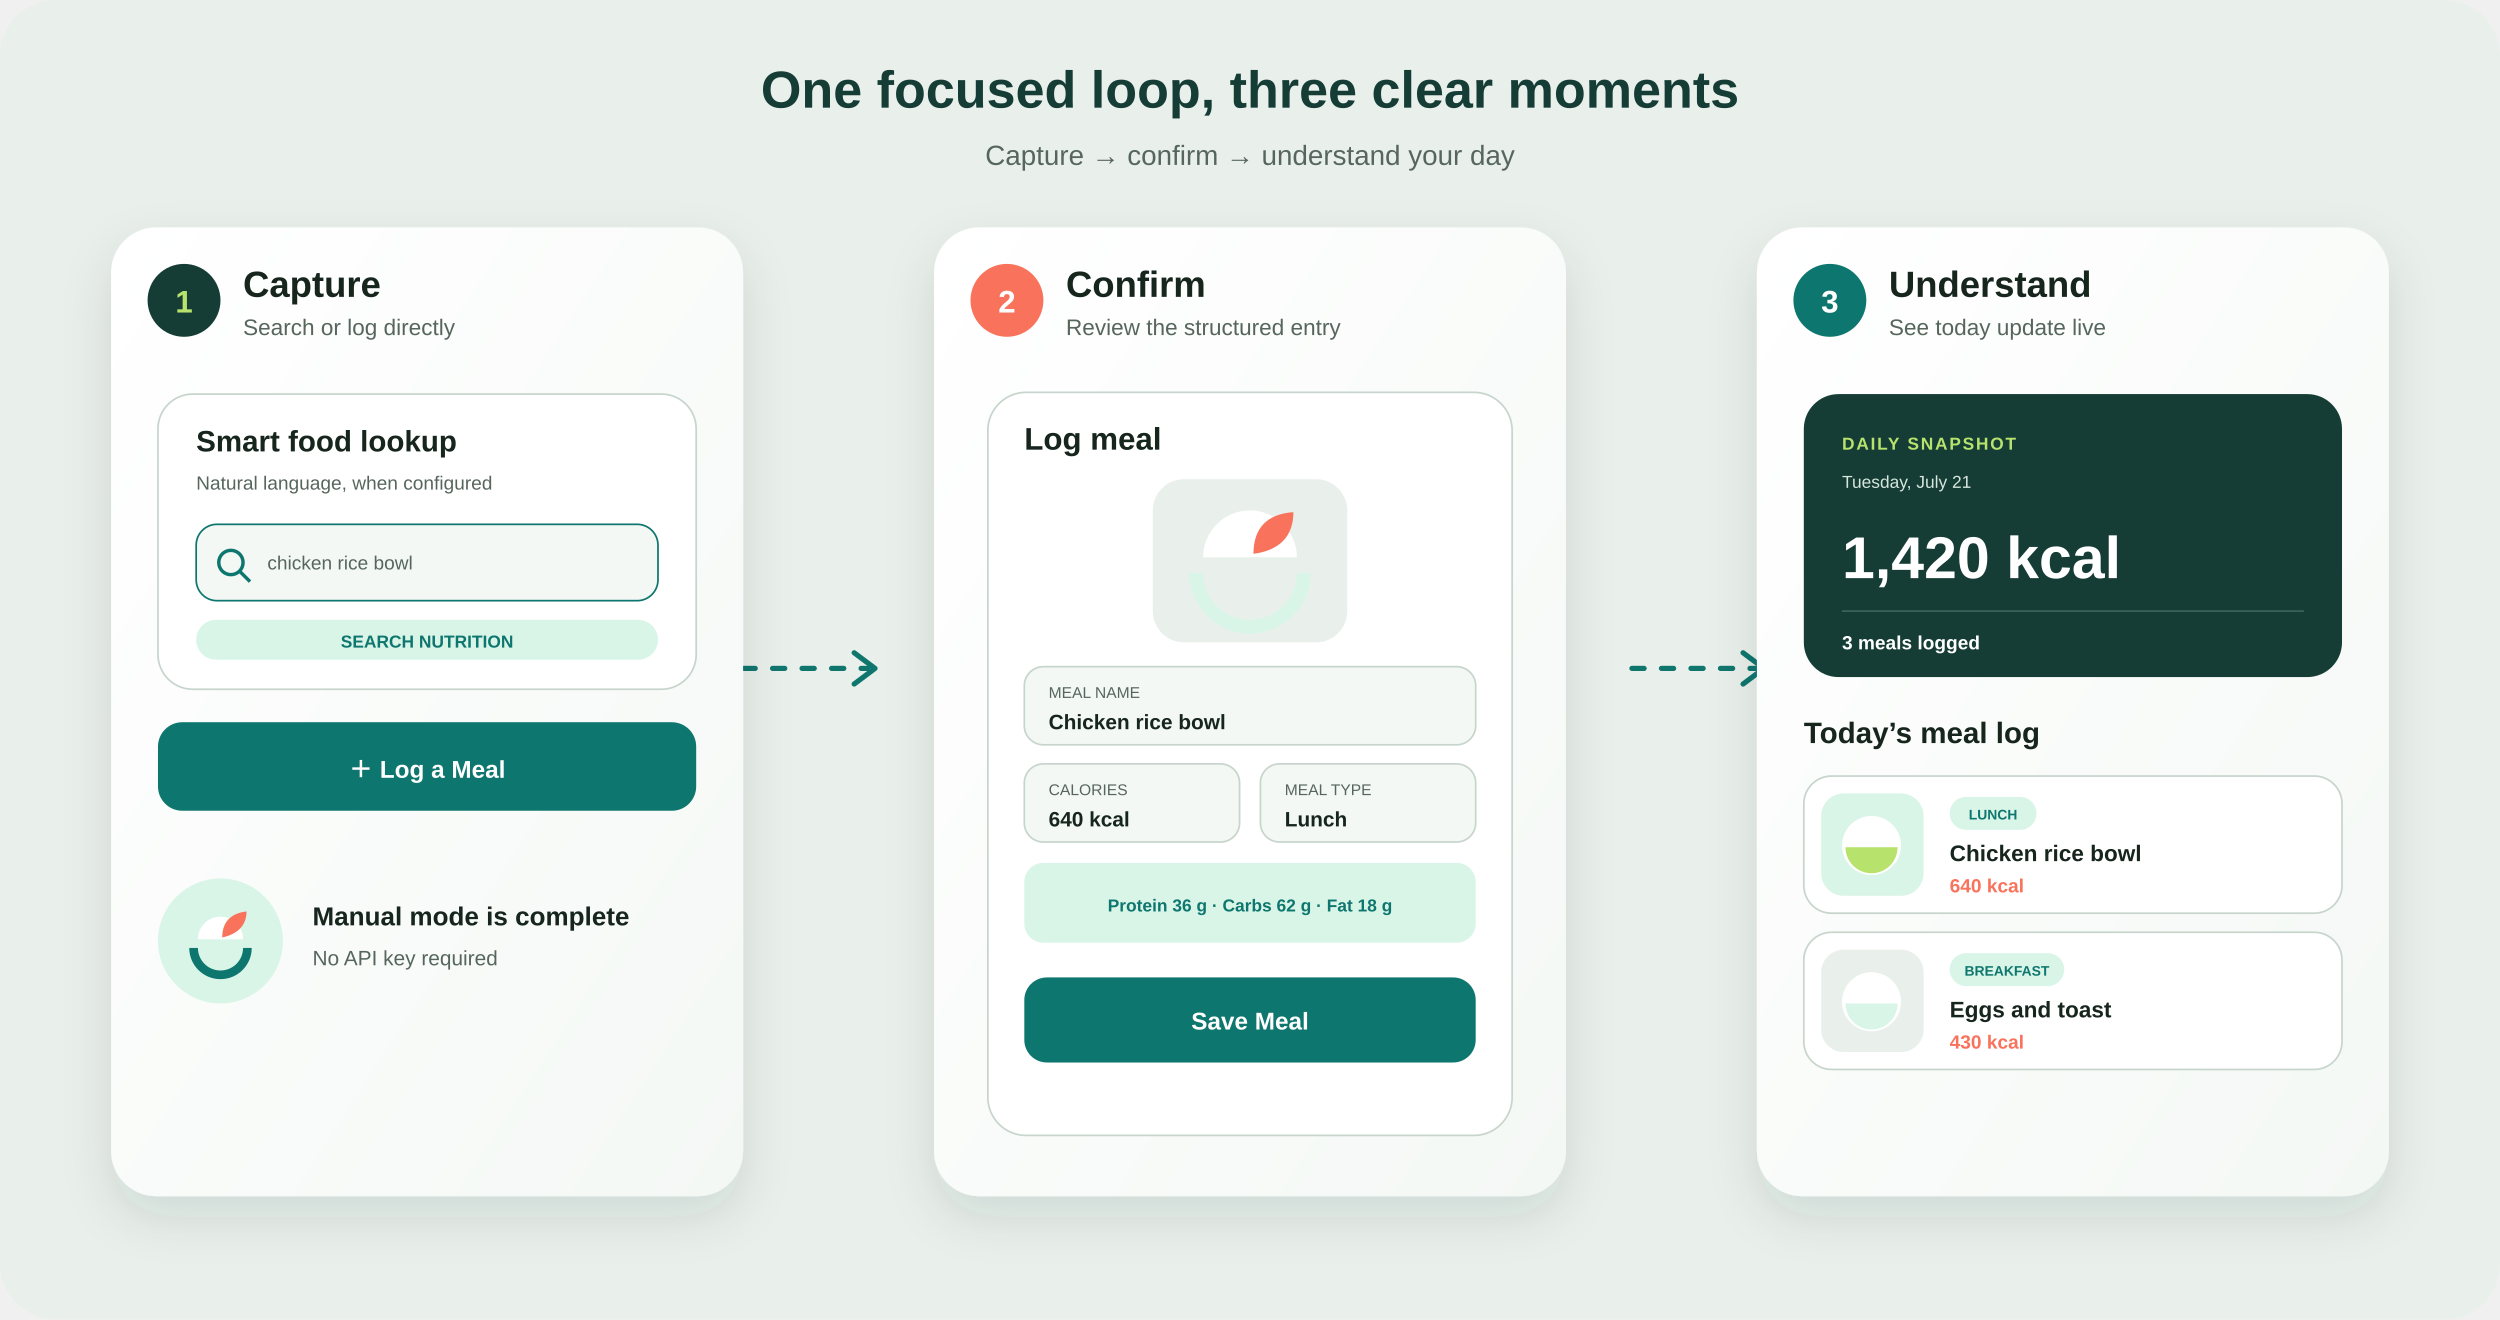
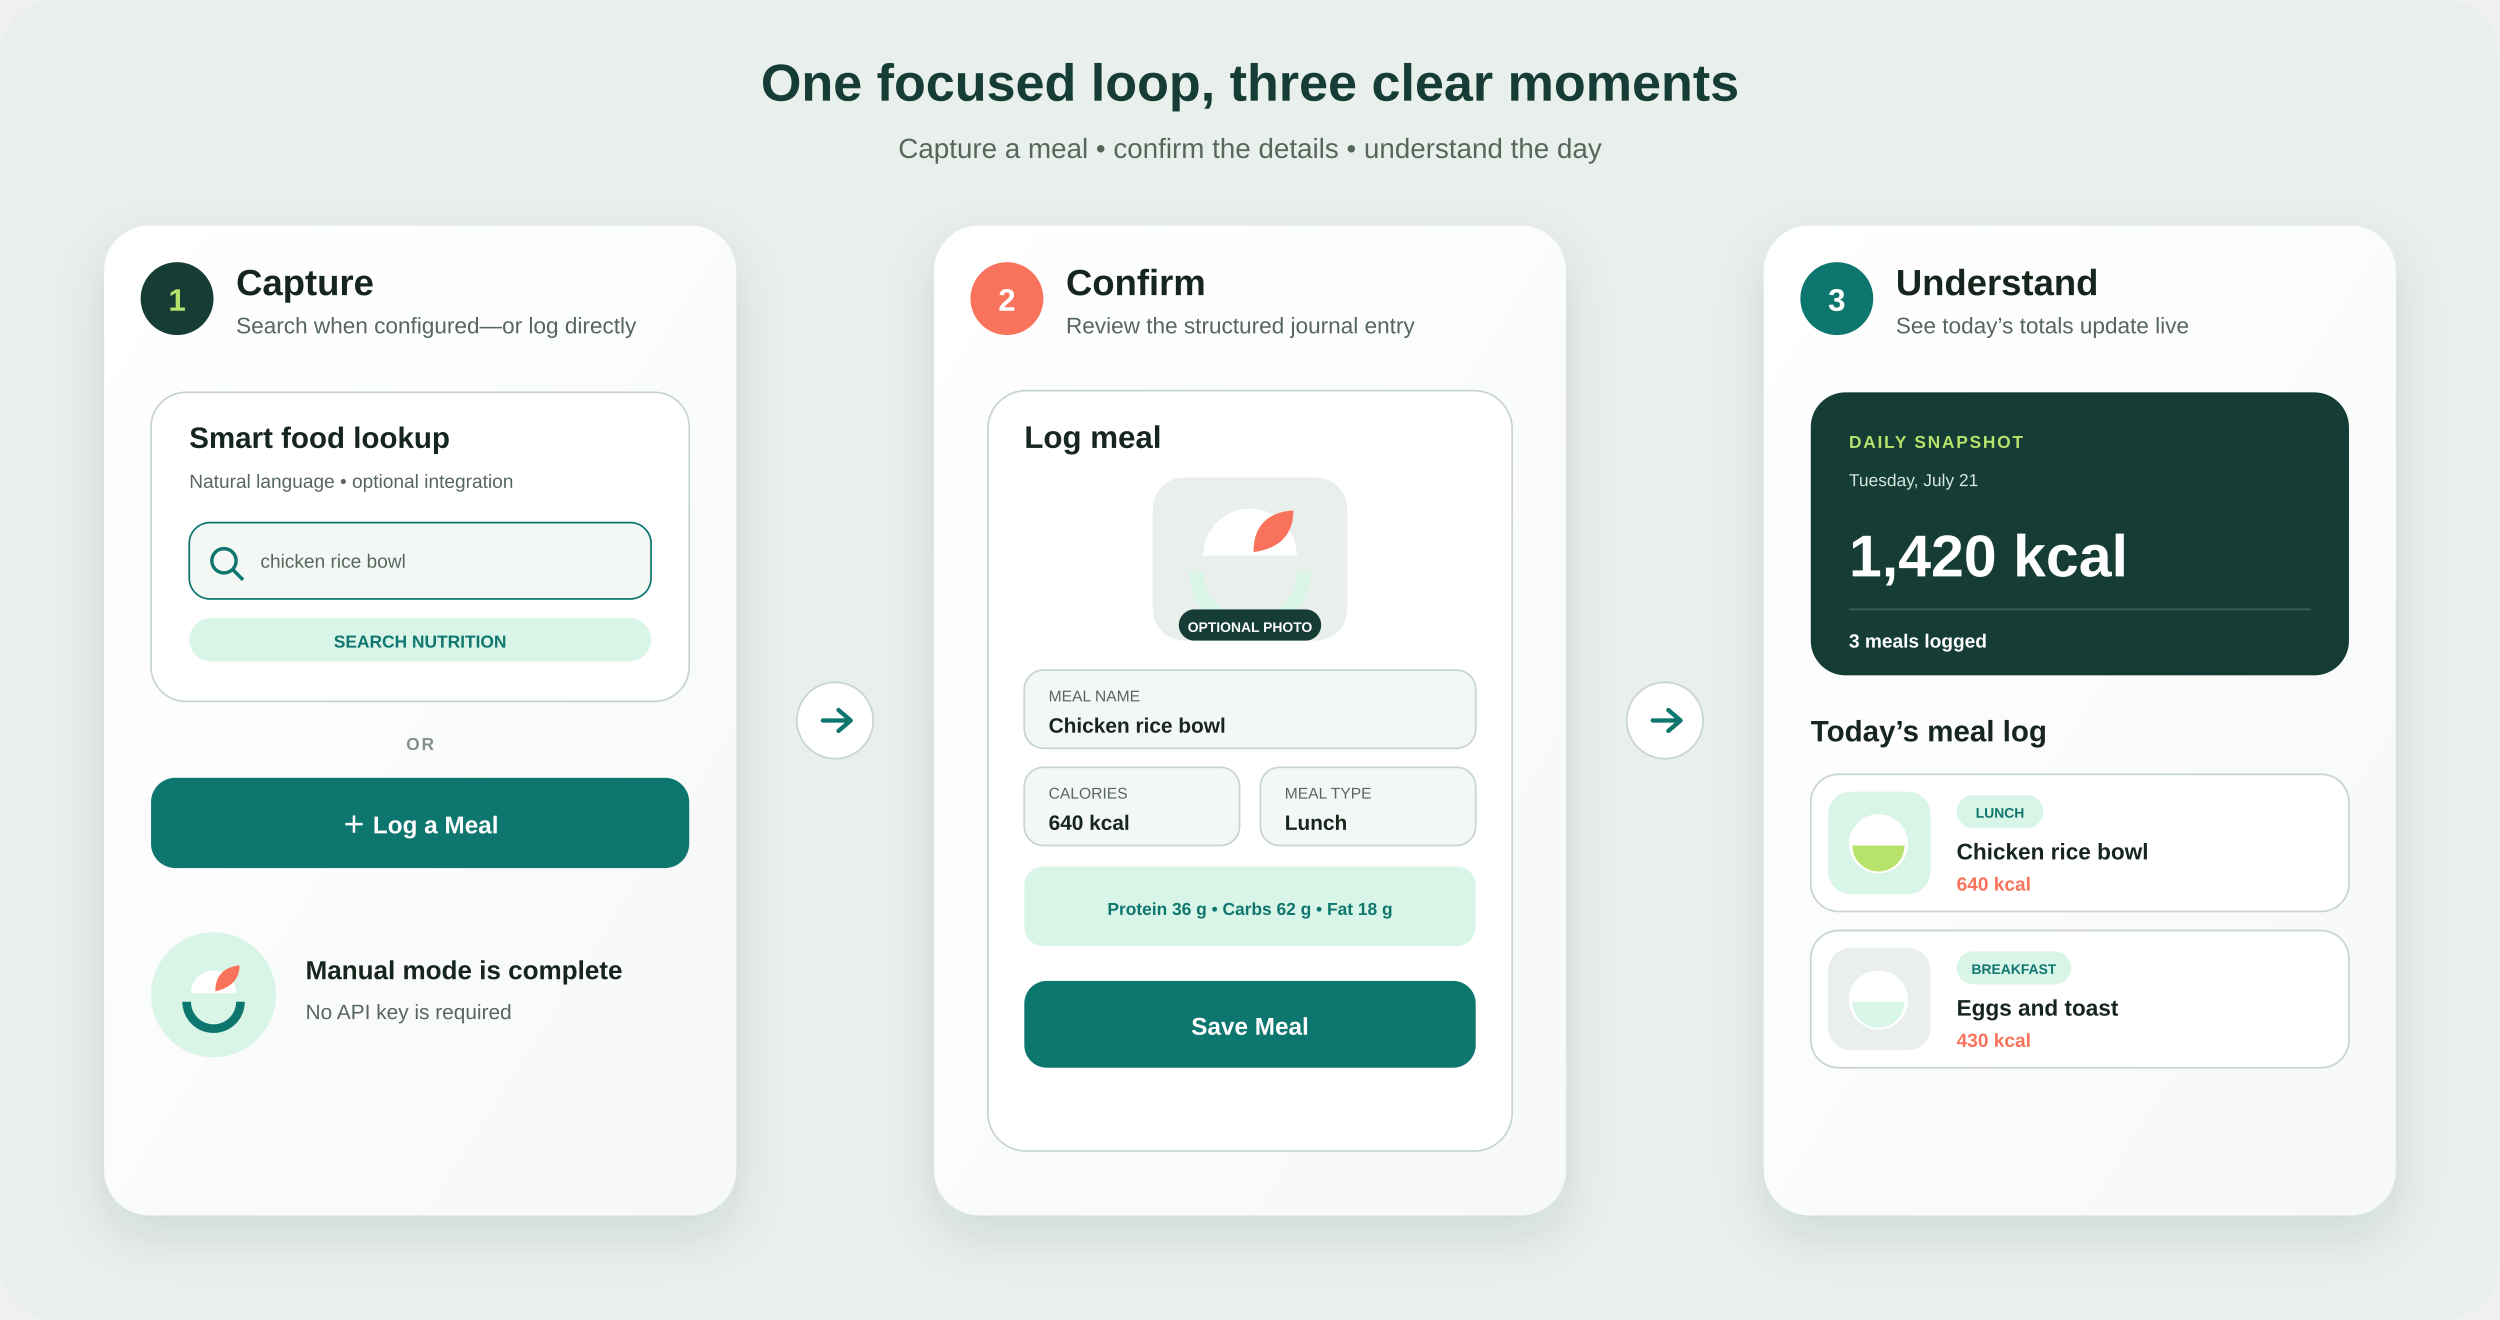
<svg xmlns="http://www.w3.org/2000/svg" width="1440" height="760" viewBox="0 0 1440 760" role="img">
  <defs>
    <linearGradient id="panel" x1="0" y1="0" x2="1" y2="1">
      <stop offset="0" stop-color="#FFFFFF" />
-       <stop offset="1" stop-color="#F4F8F5" />
+       <stop offset="1" stop-color="#F6F9F7" />
    </linearGradient>
-     <filter id="soft" x="-20%" y="-20%" width="140%" height="150%">
+     <filter id="soft-shadow" x="-20%" y="-20%" width="140%" height="150%">
      <feDropShadow dx="0" dy="12" stdDeviation="14" flood-color="#153D35" flood-opacity=".12" />
    </filter>
  </defs>
  <rect width="1440" height="760" rx="32" fill="#E9F0EB" />
-   <text x="720" y="62" text-anchor="middle" fill="#153D35" font-family="Arial, sans-serif" font-size="30" font-weight="800">One focused loop, three clear moments</text>
-   <text x="720" y="95" text-anchor="middle" fill="#56665D" font-family="Arial, sans-serif" font-size="16">Capture → confirm → understand your day</text>
-   <path d="M428 385H500" stroke="#0F766E" stroke-width="3" stroke-linecap="round" stroke-dasharray="7 10" />
-   <path d="m492 376 12 9-12 9" fill="none" stroke="#0F766E" stroke-width="3" stroke-linecap="round" stroke-linejoin="round" />
-   <path d="M940 385h72" stroke="#0F766E" stroke-width="3" stroke-linecap="round" stroke-dasharray="7 10" />
-   <path d="m1004 376 12 9-12 9" fill="none" stroke="#0F766E" stroke-width="3" stroke-linecap="round" stroke-linejoin="round" />
-   <g transform="translate(64 131)" filter="url(#soft)">
-     <rect width="364" height="558" rx="26" fill="url(#panel)" />
+   <text x="720" y="58" text-anchor="middle" fill="#153D35" font-family="Arial, sans-serif" font-size="30" font-weight="800">One focused loop, three clear moments</text>
+   <text x="720" y="91" text-anchor="middle" fill="#56665D" font-family="Arial, sans-serif" font-size="16">Capture a meal • confirm the details • understand the day</text>
+   <g transform="translate(481 415)">
+     <circle r="22" fill="#FFFFFF" stroke="#C7D5CC" />
+     <path d="M-7 0H7M2-6l7 6-7 6" fill="none" stroke="#0F766E" stroke-width="2.5" stroke-linecap="round" stroke-linejoin="round" />
+   </g>
+   <g transform="translate(959 415)">
+     <circle r="22" fill="#FFFFFF" stroke="#C7D5CC" />
+     <path d="M-7 0H7M2-6l7 6-7 6" fill="none" stroke="#0F766E" stroke-width="2.5" stroke-linecap="round" stroke-linejoin="round" />
+   </g>
+   <g transform="translate(60 130)" filter="url(#soft-shadow)">
+     <rect width="364" height="570" rx="26" fill="url(#panel)" />
    <circle cx="42" cy="42" r="21" fill="#153D35" />
    <text x="42" y="49" text-anchor="middle" fill="#B7E36D" font-family="Arial, sans-serif" font-size="18" font-weight="800">1</text>
    <text x="76" y="40" fill="#17251F" font-family="Arial, sans-serif" font-size="21" font-weight="800">Capture</text>
-     <text x="76" y="62" fill="#56665D" font-family="Arial, sans-serif" font-size="13">Search or log directly</text>
-     <rect x="27" y="96" width="310" height="170" rx="20" fill="#FFFFFF" stroke="#C7D5CC" />
-     <text x="49" y="129" fill="#17251F" font-family="Arial, sans-serif" font-size="17" font-weight="800">Smart food lookup</text>
-     <text x="49" y="151" fill="#56665D" font-family="Arial, sans-serif" font-size="11">Natural language, when configured</text>
+     <text x="76" y="62" fill="#56665D" font-family="Arial, sans-serif" font-size="13">Search when configured—or log directly</text>
+     <rect x="27" y="96" width="310" height="178" rx="20" fill="#FFFFFF" stroke="#C7D5CC" />
+     <text x="49" y="128" fill="#17251F" font-family="Arial, sans-serif" font-size="17" font-weight="800">Smart food lookup</text>
+     <text x="49" y="151" fill="#56665D" font-family="Arial, sans-serif" font-size="11">Natural language • optional integration</text>
    <rect x="49" y="171" width="266" height="44" rx="12" fill="#F4F8F5" stroke="#0F766E" />
    <circle cx="69" cy="193" r="7" fill="none" stroke="#0F766E" stroke-width="2" />
    <line x1="74" y1="198" x2="80" y2="204" stroke="#0F766E" stroke-width="2" />
    <text x="90" y="197" fill="#56665D" font-family="Arial, sans-serif" font-size="11">chicken rice bowl</text>
-     <rect x="49" y="226" width="266" height="23" rx="11.5" fill="#D9F5E8" />
-     <text x="182" y="242" text-anchor="middle" fill="#0F766E" font-family="Arial, sans-serif" font-size="10" font-weight="800">SEARCH NUTRITION</text>
-     <rect x="27" y="285" width="310" height="51" rx="14" fill="#0F766E" />
-     <text x="182" y="317" text-anchor="middle" fill="#FFFFFF" font-family="Arial, sans-serif" font-size="14" font-weight="800">＋  Log a Meal</text>
-     <g transform="translate(27 375)">
+     <rect x="49" y="226" width="266" height="25" rx="12.5" fill="#D9F5E8" />
+     <text x="182" y="243" text-anchor="middle" fill="#0F766E" font-family="Arial, sans-serif" font-size="10" font-weight="800">SEARCH NUTRITION</text>
+     <text x="182" y="302" text-anchor="middle" fill="#829188" font-family="Arial, sans-serif" font-size="10" font-weight="700" letter-spacing="1">OR</text>
+     <rect x="27" y="318" width="310" height="52" rx="14" fill="#0F766E" />
+     <text x="182" y="350" text-anchor="middle" fill="#FFFFFF" font-family="Arial, sans-serif" font-size="14" font-weight="800">＋  Log a Meal</text>
+     <g transform="translate(27 407)">
      <circle cx="36" cy="36" r="36" fill="#D9F5E8" />
      <path d="M18 40a18 18 0 0 0 36 0h-5a13 13 0 0 1-26 0Z" fill="#0F766E" />
      <path d="M23 35a13 13 0 0 1 26 0Z" fill="#FFFFFF" />
      <path d="M37 34c0-9 5-14 14-15 0 8-5 13-14 15Z" fill="#F9735B" />
      <text x="89" y="27" fill="#17251F" font-family="Arial, sans-serif" font-size="15" font-weight="700">Manual mode is complete</text>
-       <text x="89" y="50" fill="#56665D" font-family="Arial, sans-serif" font-size="12">No API key required</text>
+       <text x="89" y="50" fill="#56665D" font-family="Arial, sans-serif" font-size="12">No API key is required</text>
    </g>
  </g>
-   <g transform="translate(538 131)" filter="url(#soft)">
-     <rect width="364" height="558" rx="26" fill="url(#panel)" />
+   <g transform="translate(538 130)" filter="url(#soft-shadow)">
+     <rect width="364" height="570" rx="26" fill="url(#panel)" />
    <circle cx="42" cy="42" r="21" fill="#F9735B" />
    <text x="42" y="49" text-anchor="middle" fill="#FFFFFF" font-family="Arial, sans-serif" font-size="18" font-weight="800">2</text>
    <text x="76" y="40" fill="#17251F" font-family="Arial, sans-serif" font-size="21" font-weight="800">Confirm</text>
-     <text x="76" y="62" fill="#56665D" font-family="Arial, sans-serif" font-size="13">Review the structured entry</text>
-     <rect x="31" y="95" width="302" height="428" rx="22" fill="#FFFFFF" stroke="#C7D5CC" />
+     <text x="76" y="62" fill="#56665D" font-family="Arial, sans-serif" font-size="13">Review the structured journal entry</text>
+     <rect x="31" y="95" width="302" height="438" rx="22" fill="#FFFFFF" stroke="#C7D5CC" />
    <text x="52" y="128" fill="#17251F" font-family="Arial, sans-serif" font-size="18" font-weight="800">Log meal</text>
    <rect x="126" y="145" width="112" height="94" rx="18" fill="#E9F0EB" />
    <path d="M147 199a35 35 0 0 0 70 0h-8a27 27 0 0 1-54 0Z" fill="#D9F5E8" />
    <path d="M155 190a27 27 0 0 1 54 0Z" fill="#FFFFFF" />
    <path d="M184 188c0-15 8-23 23-24 0 14-8 22-23 24Z" fill="#F9735B" />
-     <rect x="52" y="253" width="260" height="45" rx="11" fill="#F4F8F5" stroke="#C7D5CC" />
-     <text x="66" y="271" fill="#56665D" font-family="Arial, sans-serif" font-size="9">MEAL NAME</text>
-     <text x="66" y="289" fill="#17251F" font-family="Arial, sans-serif" font-size="12" font-weight="700">Chicken rice bowl</text>
-     <rect x="52" y="309" width="124" height="45" rx="11" fill="#F4F8F5" stroke="#C7D5CC" />
-     <text x="66" y="327" fill="#56665D" font-family="Arial, sans-serif" font-size="9">CALORIES</text>
-     <text x="66" y="345" fill="#17251F" font-family="Arial, sans-serif" font-size="12" font-weight="700">640 kcal</text>
-     <rect x="188" y="309" width="124" height="45" rx="11" fill="#F4F8F5" stroke="#C7D5CC" />
-     <text x="202" y="327" fill="#56665D" font-family="Arial, sans-serif" font-size="9">MEAL TYPE</text>
-     <text x="202" y="345" fill="#17251F" font-family="Arial, sans-serif" font-size="12" font-weight="700">Lunch</text>
-     <rect x="52" y="366" width="260" height="46" rx="11" fill="#D9F5E8" />
-     <text x="182" y="394" text-anchor="middle" fill="#0F766E" font-family="Arial, sans-serif" font-size="10" font-weight="700">Protein 36 g · Carbs 62 g · Fat 18 g</text>
-     <rect x="52" y="432" width="260" height="49" rx="13" fill="#0F766E" />
-     <text x="182" y="462" text-anchor="middle" fill="#FFFFFF" font-family="Arial, sans-serif" font-size="14" font-weight="800">Save Meal</text>
+     <rect x="141" y="221" width="82" height="18" rx="9" fill="#153D35" />
+     <text x="182" y="234" text-anchor="middle" fill="#FFFFFF" font-family="Arial, sans-serif" font-size="8" font-weight="800">OPTIONAL PHOTO</text>
+     <rect x="52" y="256" width="260" height="45" rx="11" fill="#F4F8F5" stroke="#C7D5CC" />
+     <text x="66" y="274" fill="#56665D" font-family="Arial, sans-serif" font-size="9">MEAL NAME</text>
+     <text x="66" y="292" fill="#17251F" font-family="Arial, sans-serif" font-size="12" font-weight="700">Chicken rice bowl</text>
+     <rect x="52" y="312" width="124" height="45" rx="11" fill="#F4F8F5" stroke="#C7D5CC" />
+     <text x="66" y="330" fill="#56665D" font-family="Arial, sans-serif" font-size="9">CALORIES</text>
+     <text x="66" y="348" fill="#17251F" font-family="Arial, sans-serif" font-size="12" font-weight="700">640 kcal</text>
+     <rect x="188" y="312" width="124" height="45" rx="11" fill="#F4F8F5" stroke="#C7D5CC" />
+     <text x="202" y="330" fill="#56665D" font-family="Arial, sans-serif" font-size="9">MEAL TYPE</text>
+     <text x="202" y="348" fill="#17251F" font-family="Arial, sans-serif" font-size="12" font-weight="700">Lunch</text>
+     <rect x="52" y="369" width="260" height="46" rx="11" fill="#D9F5E8" />
+     <text x="182" y="397" text-anchor="middle" fill="#0F766E" font-family="Arial, sans-serif" font-size="10" font-weight="700">Protein 36 g • Carbs 62 g • Fat 18 g</text>
+     <rect x="52" y="435" width="260" height="50" rx="13" fill="#0F766E" />
+     <text x="182" y="466" text-anchor="middle" fill="#FFFFFF" font-family="Arial, sans-serif" font-size="14" font-weight="800">Save Meal</text>
  </g>
-   <g transform="translate(1012 131)" filter="url(#soft)">
-     <rect width="364" height="558" rx="26" fill="url(#panel)" />
+   <g transform="translate(1016 130)" filter="url(#soft-shadow)">
+     <rect width="364" height="570" rx="26" fill="url(#panel)" />
    <circle cx="42" cy="42" r="21" fill="#0F766E" />
    <text x="42" y="49" text-anchor="middle" fill="#FFFFFF" font-family="Arial, sans-serif" font-size="18" font-weight="800">3</text>
    <text x="76" y="40" fill="#17251F" font-family="Arial, sans-serif" font-size="21" font-weight="800">Understand</text>
-     <text x="76" y="62" fill="#56665D" font-family="Arial, sans-serif" font-size="13">See today update live</text>
+     <text x="76" y="62" fill="#56665D" font-family="Arial, sans-serif" font-size="13">See today’s totals update live</text>
    <rect x="27" y="96" width="310" height="163" rx="20" fill="#153D35" />
    <text x="49" y="128" fill="#B7E36D" font-family="Arial, sans-serif" font-size="10" font-weight="800" letter-spacing="1">DAILY SNAPSHOT</text>
    <text x="49" y="150" fill="#D8E7DE" font-family="Arial, sans-serif" font-size="10">Tuesday, July 21</text>
    <text x="49" y="202" fill="#FFFFFF" font-family="Arial, sans-serif" font-size="34" font-weight="800">1,420 kcal</text>
    <line x1="49" y1="221" x2="315" y2="221" stroke="#3D6157" />
    <text x="49" y="243" fill="#FFFFFF" font-family="Arial, sans-serif" font-size="11" font-weight="700">3 meals logged</text>
    <text x="27" y="297" fill="#17251F" font-family="Arial, sans-serif" font-size="17" font-weight="800">Today’s meal log</text>
    <g transform="translate(27 316)">
      <rect width="310" height="79" rx="16" fill="#FFFFFF" stroke="#C7D5CC" />
      <rect x="10" y="10" width="59" height="59" rx="13" fill="#D9F5E8" />
      <circle cx="39" cy="40" r="17" fill="#FFFFFF" />
      <path d="M24 41a15 15 0 0 0 30 0Z" fill="#B7E36D" />
      <rect x="84" y="12" width="50" height="19" rx="9.5" fill="#D9F5E8" />
      <text x="109" y="25" text-anchor="middle" fill="#0F766E" font-family="Arial, sans-serif" font-size="8" font-weight="800">LUNCH</text>
      <text x="84" y="49" fill="#17251F" font-family="Arial, sans-serif" font-size="13" font-weight="800">Chicken rice bowl</text>
      <text x="84" y="67" fill="#F9735B" font-family="Arial, sans-serif" font-size="11" font-weight="800">640 kcal</text>
    </g>
    <g transform="translate(27 406)">
      <rect width="310" height="79" rx="16" fill="#FFFFFF" stroke="#C7D5CC" />
      <rect x="10" y="10" width="59" height="59" rx="13" fill="#E9F0EB" />
      <circle cx="39" cy="40" r="17" fill="#FFFFFF" />
      <path d="M24 41a15 15 0 0 0 30 0Z" fill="#D9F5E8" />
      <rect x="84" y="12" width="66" height="19" rx="9.5" fill="#D9F5E8" />
      <text x="117" y="25" text-anchor="middle" fill="#0F766E" font-family="Arial, sans-serif" font-size="8" font-weight="800">BREAKFAST</text>
      <text x="84" y="49" fill="#17251F" font-family="Arial, sans-serif" font-size="13" font-weight="800">Eggs and toast</text>
      <text x="84" y="67" fill="#F9735B" font-family="Arial, sans-serif" font-size="11" font-weight="800">430 kcal</text>
    </g>
  </g>
</svg>
